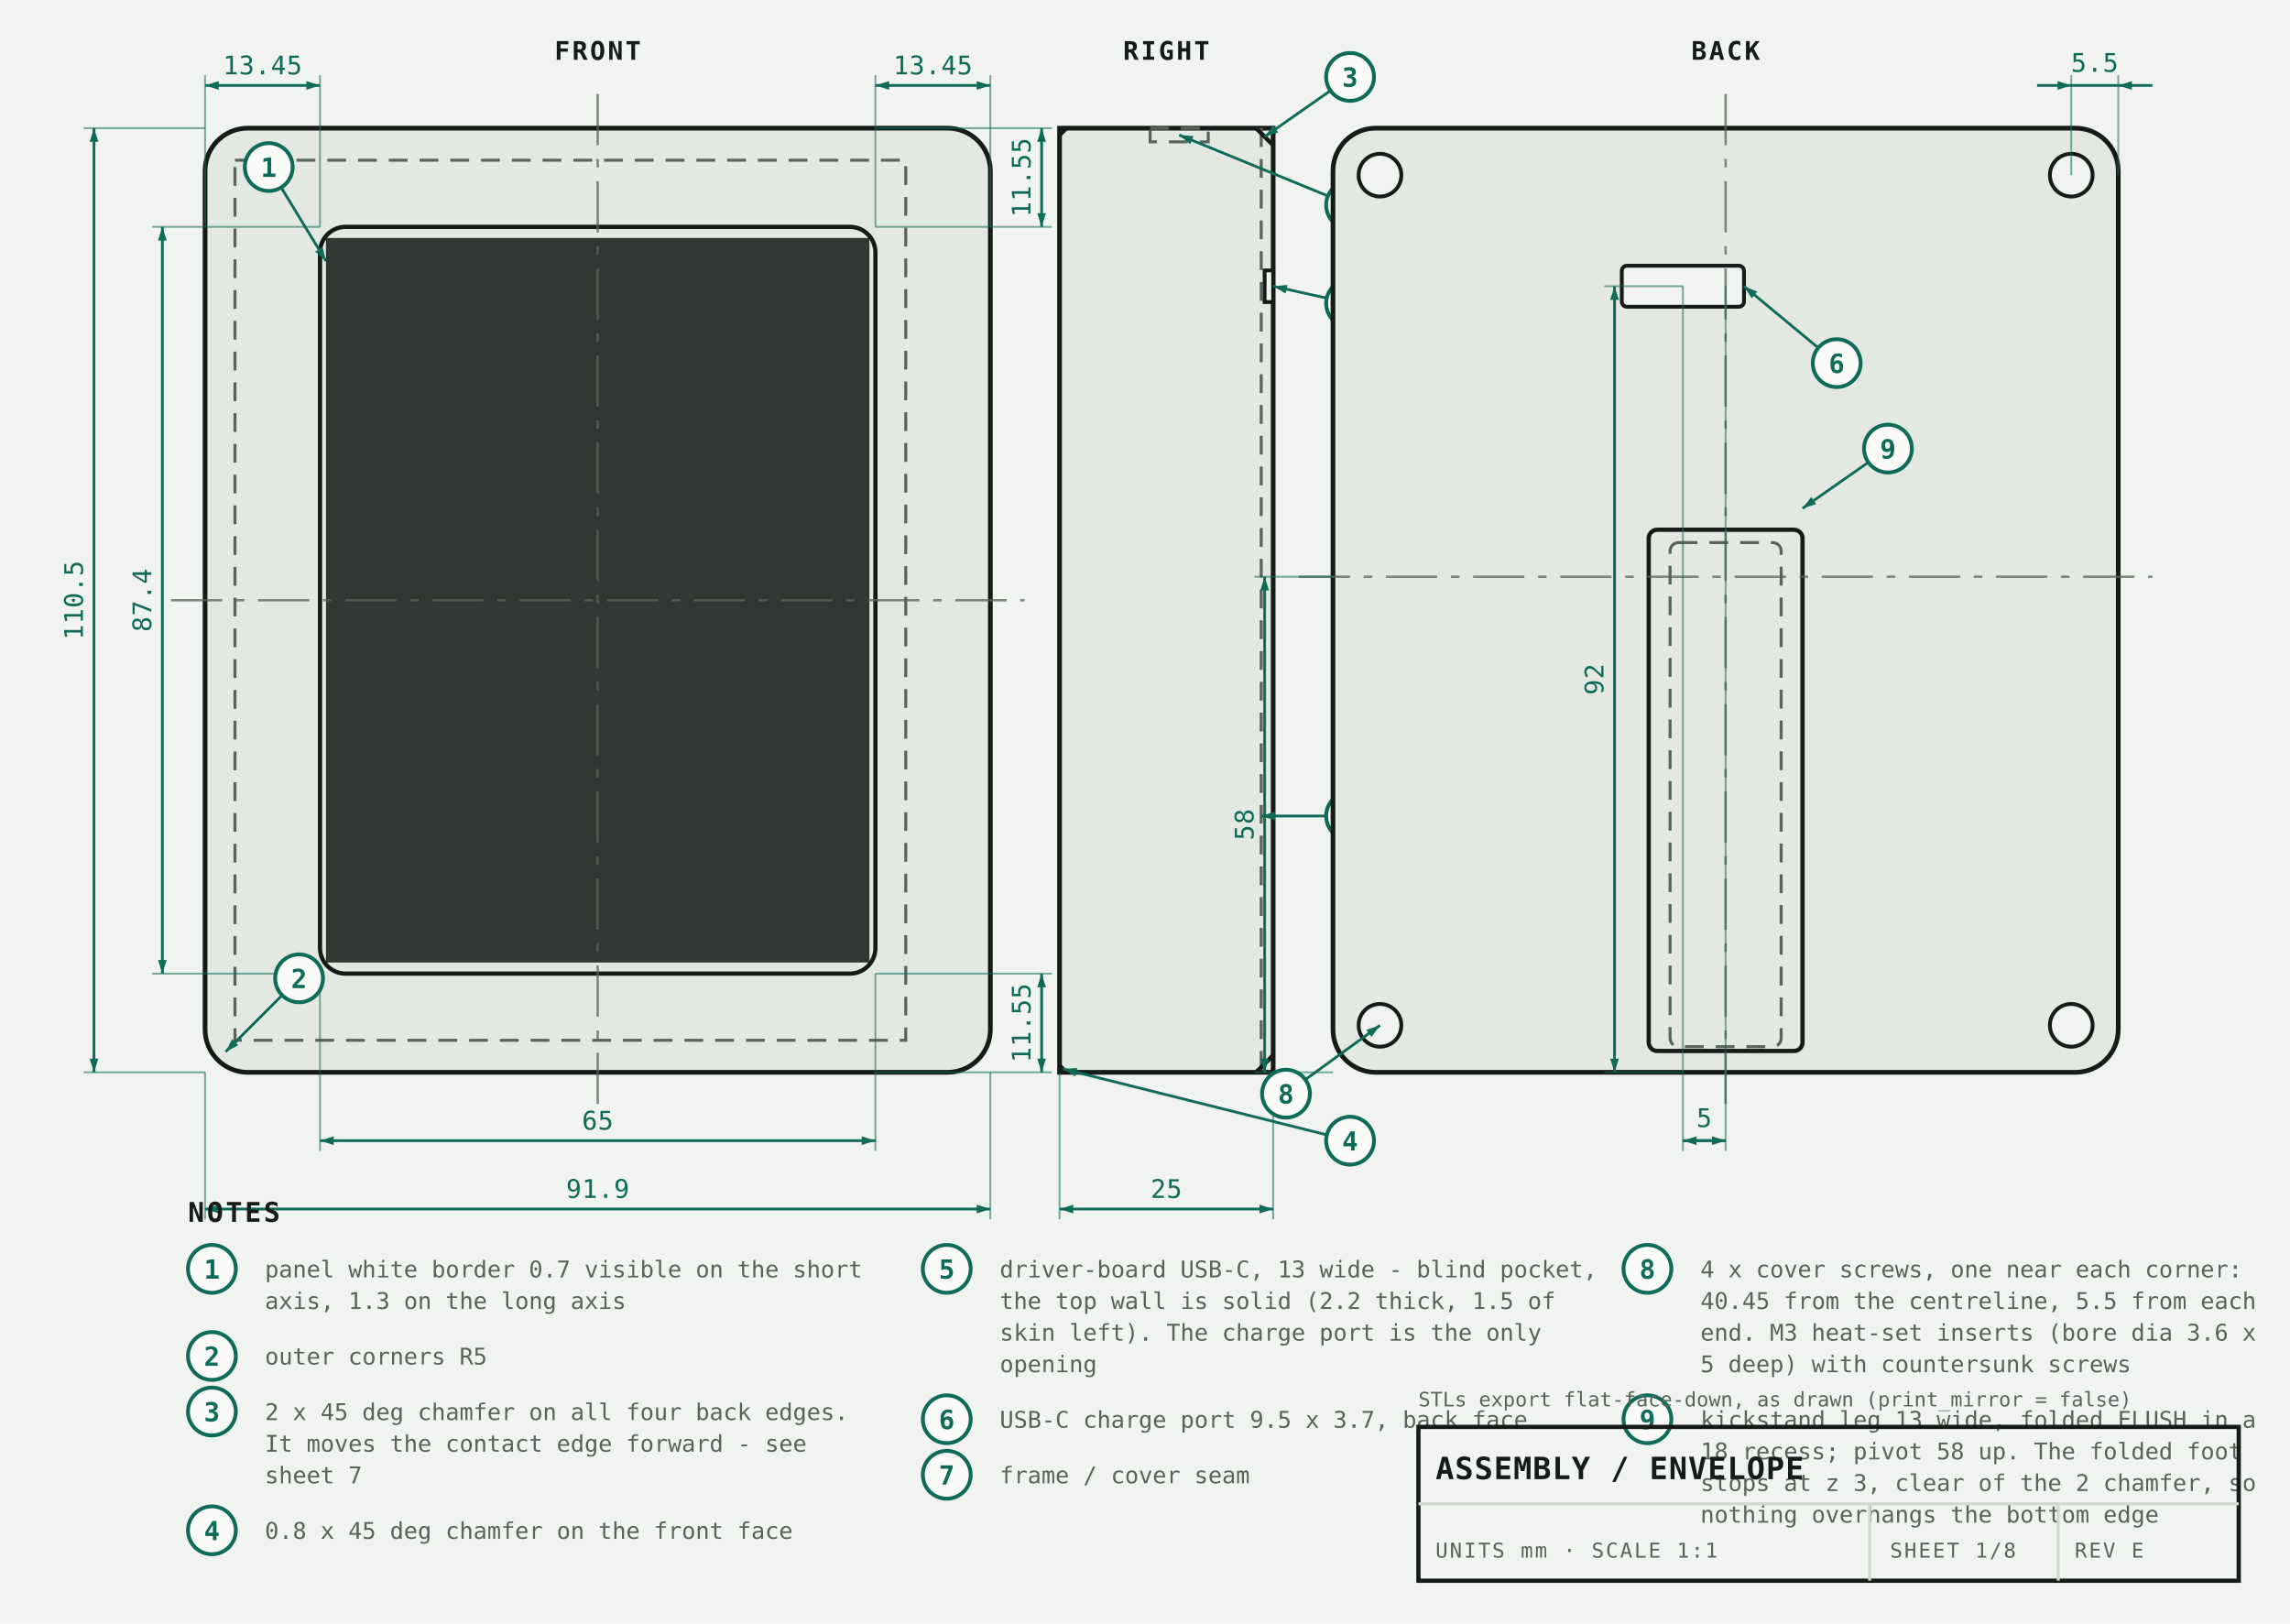
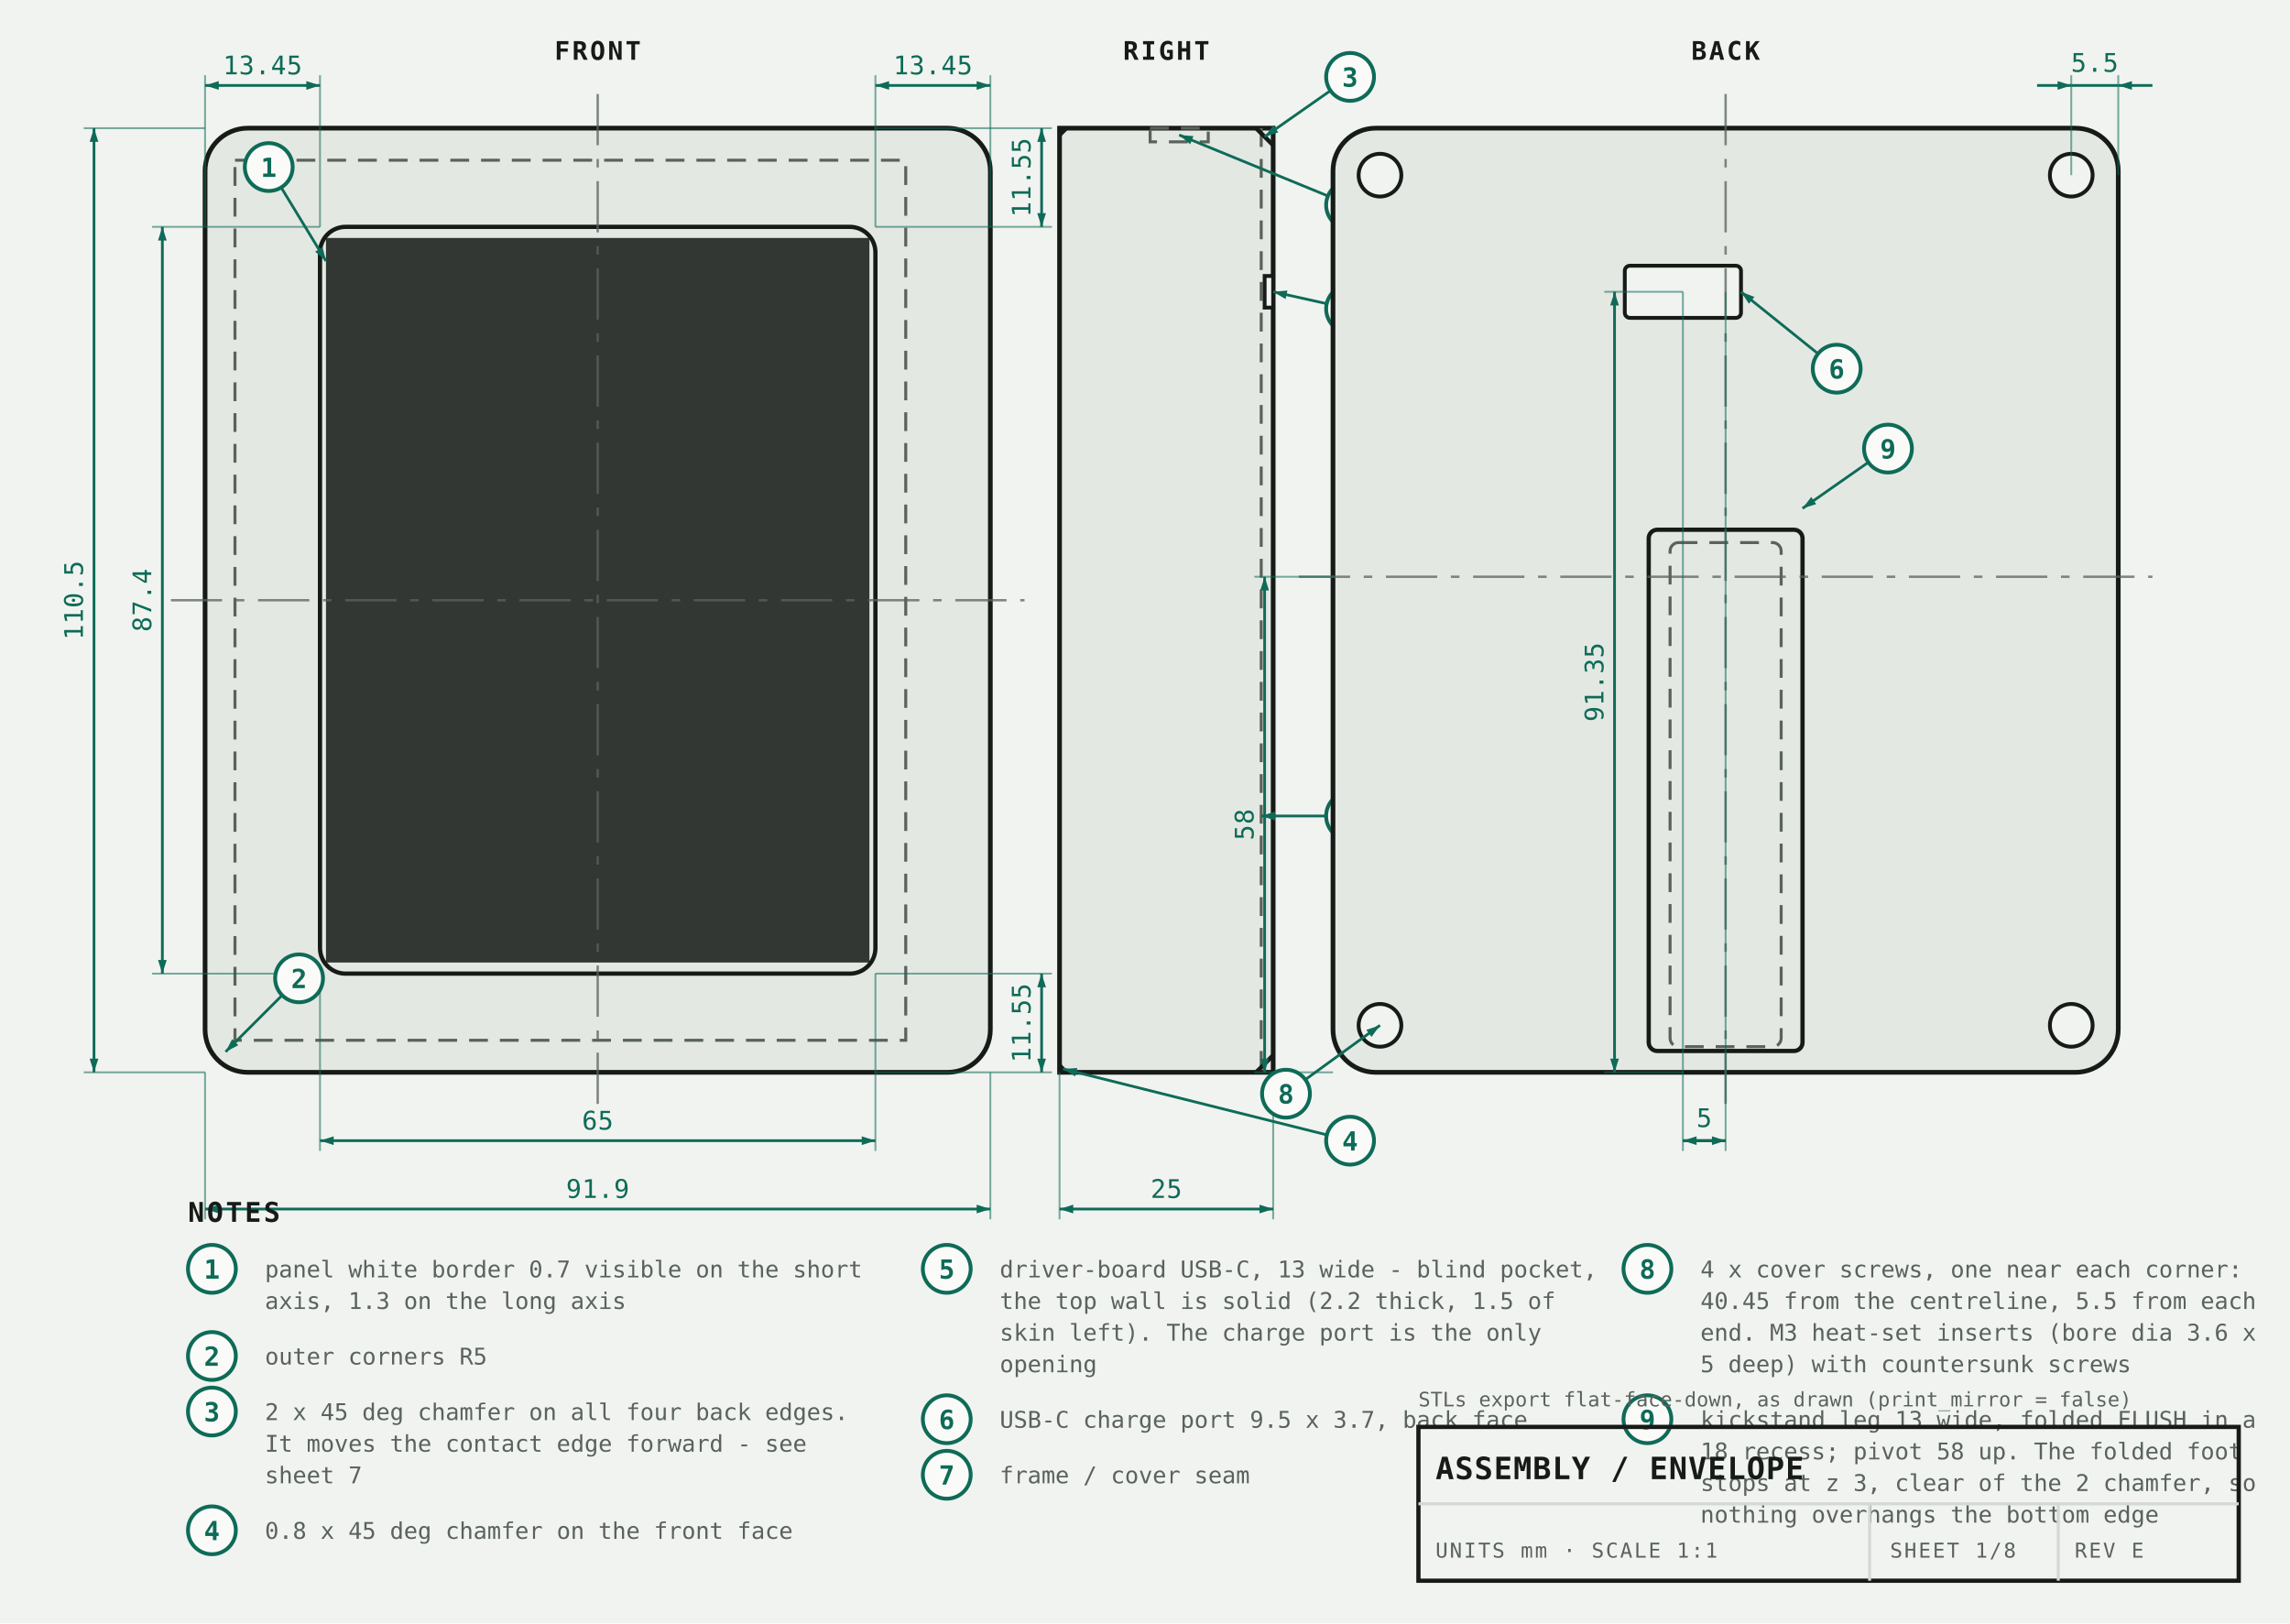
<svg xmlns="http://www.w3.org/2000/svg" class="dwg" width="1072" height="760" id="s1" viewBox="0 0 268 190" role="img">
  <style>
svg{font-family:"IBM Plex Mono",ui-monospace,monospace}
.bg{fill:#F1F3F0;stroke:none}
.part{fill:#E4E8E3;stroke:#171B18;stroke-width:.55}
.edge{fill:none;stroke:#171B18;stroke-width:.5}
.inkline{fill:none;stroke:#171B18;stroke-width:1.1}
.ghost{fill:none;stroke:#D3D8D2;stroke-width:.45}
.hid{fill:none;stroke:#59635C;stroke-width:.35;stroke-dasharray:2.2 1.4}
.cl{fill:none;stroke:#59635C;stroke-width:.28;stroke-dasharray:6 1.6 1 1.6;opacity:.75}
.cut{fill:#F1F3F0;stroke:#171B18;stroke-width:.45}
.ink{fill:#171B18;opacity:.86;stroke:none}
.glass{fill:#D9E4E6;stroke:#171B18;stroke-width:.4}
.pcb{fill:#CBDCCF;stroke:#171B18;stroke-width:.45}
.cell{fill:#D2D6D8;stroke:#171B18;stroke-width:.45}
.chg{fill:#C7D8E4;stroke:#171B18;stroke-width:.4}
.plat{fill:#EDEFEA;stroke:#59635C;stroke-width:.35}
.boss{fill:#DCE2DA;stroke:#59635C;stroke-width:.35}
.pad{fill:#D8DED6;stroke:#59635C;stroke-width:.35}
.voidfill{fill:#E7EAE5;stroke:#59635C;stroke-width:.35}
.warn{fill:none;stroke:#A8631A;stroke-width:.6;stroke-dasharray:2 1.2}
.wire{fill:none;stroke:#171B18;stroke-width:.62;stroke-linejoin:round}
.wire.ntc{stroke:#A8631A}
.clash{fill:#A8631A;fill-opacity:.30;stroke:#A8631A;stroke-width:.7}
.clashtxt{fill:#A8631A;font-weight:600;letter-spacing:.02em}
.res{fill:#FAFBF9;stroke:#171B18;stroke-width:.5}
.leg{stroke:#171B18;stroke-width:2.6;stroke-linecap:round;fill:none}
.table{stroke:#59635C;stroke-width:.6}
.com{fill:#A8631A;stroke:#171B18;stroke-width:.3}
.hl{stroke:#D3D8D2;stroke-width:.3;fill:none}
.hatch{opacity:.9}
.dim{fill:none;stroke:#0E6B57;stroke-width:.32}
.ext{fill:none;stroke:#0E6B57;stroke-width:.22;opacity:.55}
.arrow{fill:#0E6B57;stroke:none}
.dimtxt{fill:#0E6B57;letter-spacing:.02em}
.note{fill:#59635C}
.val{fill:#171B18;font-weight:600}
.val.warn{fill:#A8631A;stroke:none}
.balloon{fill:#FAFBF9;stroke:#0E6B57;stroke-width:.45}
.baltxt{fill:#0E6B57;font-weight:600;text-anchor:middle}
.vlabel{fill:#171B18;font-weight:600;letter-spacing:.09em}
.cmp{fill:#171B18;font-weight:600}
.cmpsub{fill:#59635C}
.tbframe{fill:none;stroke:#171B18;stroke-width:.5}
.tbrule{stroke:#D3D8D2;stroke-width:.35;fill:none}
.tbname{fill:#171B18;font-weight:700;letter-spacing:.03em}
.tbmeta{fill:#59635C;letter-spacing:.09em}
@media (prefers-color-scheme:dark){
svg{font-family:"IBM Plex Mono",ui-monospace,monospace}
.bg{fill:#0F1211;stroke:none}
.part{fill:#232A26;stroke:#E8ECE7;stroke-width:.55}
.edge{fill:none;stroke:#E8ECE7;stroke-width:.5}
.inkline{fill:none;stroke:#E8ECE7;stroke-width:1.1}
.ghost{fill:none;stroke:#2C332E;stroke-width:.45}
.hid{fill:none;stroke:#93A099;stroke-width:.35;stroke-dasharray:2.2 1.4}
.cl{fill:none;stroke:#93A099;stroke-width:.28;stroke-dasharray:6 1.6 1 1.6;opacity:.75}
.cut{fill:#0F1211;stroke:#E8ECE7;stroke-width:.45}
.ink{fill:#E8ECE7;opacity:.86;stroke:none}
.glass{fill:#243233;stroke:#E8ECE7;stroke-width:.4}
.pcb{fill:#1F3327;stroke:#E8ECE7;stroke-width:.45}
.cell{fill:#2A3033;stroke:#E8ECE7;stroke-width:.45}
.chg{fill:#1E2E3A;stroke:#E8ECE7;stroke-width:.4}
.plat{fill:#1C221E;stroke:#93A099;stroke-width:.35}
.boss{fill:#28302B;stroke:#93A099;stroke-width:.35}
.pad{fill:#2A322C;stroke:#93A099;stroke-width:.35}
.voidfill{fill:#101413;stroke:#93A099;stroke-width:.35}
.warn{fill:none;stroke:#E0A64B;stroke-width:.6;stroke-dasharray:2 1.2}
.wire{fill:none;stroke:#E8ECE7;stroke-width:.62;stroke-linejoin:round}
.wire.ntc{stroke:#E0A64B}
.clash{fill:#E0A64B;fill-opacity:.30;stroke:#E0A64B;stroke-width:.7}
.clashtxt{fill:#E0A64B;font-weight:600;letter-spacing:.02em}
.res{fill:#171B18;stroke:#E8ECE7;stroke-width:.5}
.leg{stroke:#E8ECE7;stroke-width:2.6;stroke-linecap:round;fill:none}
.table{stroke:#93A099;stroke-width:.6}
.com{fill:#E0A64B;stroke:#E8ECE7;stroke-width:.3}
.hl{stroke:#2C332E;stroke-width:.3;fill:none}
.hatch{opacity:.9}
.dim{fill:none;stroke:#57CFA9;stroke-width:.32}
.ext{fill:none;stroke:#57CFA9;stroke-width:.22;opacity:.55}
.arrow{fill:#57CFA9;stroke:none}
.dimtxt{fill:#57CFA9;letter-spacing:.02em}
.note{fill:#93A099}
.val{fill:#E8ECE7;font-weight:600}
.val.warn{fill:#E0A64B;stroke:none}
.balloon{fill:#171B18;stroke:#57CFA9;stroke-width:.45}
.baltxt{fill:#57CFA9;font-weight:600;text-anchor:middle}
.vlabel{fill:#E8ECE7;font-weight:600;letter-spacing:.09em}
.cmp{fill:#E8ECE7;font-weight:600}
.cmpsub{fill:#93A099}
.tbframe{fill:none;stroke:#E8ECE7;stroke-width:.5}
.tbrule{stroke:#2C332E;stroke-width:.35;fill:none}
.tbname{fill:#E8ECE7;font-weight:700;letter-spacing:.03em}
.tbmeta{fill:#93A099;letter-spacing:.09em}
}</style>
  <rect class="bg" x="0" y="0" width="268" height="190" />
  <rect class="part" x="24.00" y="15.00" width="91.90" height="110.50" rx="5.00" />
  <rect class="edge" x="37.45" y="26.55" width="65.00" height="87.40" rx="3.00" />
  <rect class="ink" x="38.15" y="27.85" width="63.60" height="84.80" rx="0.00" />
  <rect class="hid" x="27.50" y="18.75" width="78.50" height="103.00" rx="0.00" />
  <line class="cl" x1="69.95" y1="11.00" x2="69.95" y2="129.50" />
  <line class="cl" x1="20.00" y1="70.25" x2="119.90" y2="70.25" />
  <text class="vlabel" x="69.95" y="7.00" text-anchor="middle" font-size="3.0">FRONT</text>
  <line class="ext" x1="24.00" y1="125.50" x2="24.00" y2="142.70" />
  <line class="ext" x1="115.90" y1="125.50" x2="115.90" y2="142.70" />
  <line class="dim" x1="24.00" y1="141.50" x2="115.90" y2="141.50" />
  <path class="arrow" d="M24.00,141.50 L25.60,140.99 L25.60,142.01 Z" />
  <path class="arrow" d="M115.90,141.50 L114.30,142.01 L114.30,140.99 Z" />
  <text class="dimtxt" x="69.95" y="140.20" text-anchor="middle" font-size="3.0">91.9</text>
  <line class="ext" x1="24.00" y1="15.00" x2="9.80" y2="15.00" />
  <line class="ext" x1="24.00" y1="125.50" x2="9.80" y2="125.50" />
  <line class="dim" x1="11.00" y1="15.00" x2="11.00" y2="125.50" />
  <path class="arrow" d="M11.00,15.00 L11.51,16.60 L10.49,16.60 Z" />
  <path class="arrow" d="M11.00,125.50 L10.49,123.90 L11.51,123.90 Z" />
  <text class="dimtxt" x="9.70" y="70.25" text-anchor="middle" font-size="3.0" transform="rotate(-90 9.70 70.25)">110.5</text>
  <line class="ext" x1="37.45" y1="113.95" x2="37.45" y2="134.70" />
  <line class="ext" x1="102.45" y1="113.95" x2="102.45" y2="134.70" />
  <line class="dim" x1="37.45" y1="133.50" x2="102.45" y2="133.50" />
  <path class="arrow" d="M37.45,133.50 L39.05,132.99 L39.05,134.01 Z" />
  <path class="arrow" d="M102.45,133.50 L100.85,134.01 L100.85,132.99 Z" />
  <text class="dimtxt" x="69.95" y="132.20" text-anchor="middle" font-size="3.0">65</text>
  <line class="ext" x1="37.45" y1="26.55" x2="17.80" y2="26.55" />
  <line class="ext" x1="37.45" y1="113.95" x2="17.80" y2="113.95" />
  <line class="dim" x1="19.00" y1="26.55" x2="19.00" y2="113.95" />
  <path class="arrow" d="M19.00,26.55 L19.51,28.15 L18.49,28.15 Z" />
  <path class="arrow" d="M19.00,113.95 L18.49,112.35 L19.51,112.35 Z" />
  <text class="dimtxt" x="17.70" y="70.25" text-anchor="middle" font-size="3.0" transform="rotate(-90 17.70 70.25)">87.4</text>
  <line class="ext" x1="24.00" y1="26.55" x2="24.00" y2="8.80" />
  <line class="ext" x1="37.45" y1="26.55" x2="37.45" y2="8.80" />
  <line class="dim" x1="24.00" y1="10.00" x2="37.45" y2="10.00" />
  <path class="arrow" d="M24.00,10.00 L25.60,9.49 L25.60,10.51 Z" />
  <path class="arrow" d="M37.45,10.00 L35.85,10.51 L35.85,9.49 Z" />
  <text class="dimtxt" x="30.73" y="8.70" text-anchor="middle" font-size="3.0">13.45</text>
  <line class="ext" x1="102.45" y1="26.55" x2="102.45" y2="8.80" />
  <line class="ext" x1="115.90" y1="26.55" x2="115.90" y2="8.80" />
  <line class="dim" x1="102.45" y1="10.00" x2="115.90" y2="10.00" />
  <path class="arrow" d="M102.45,10.00 L104.05,9.49 L104.05,10.51 Z" />
  <path class="arrow" d="M115.90,10.00 L114.30,10.51 L114.30,9.49 Z" />
  <text class="dimtxt" x="109.18" y="8.70" text-anchor="middle" font-size="3.0">13.45</text>
  <line class="ext" x1="102.45" y1="15.00" x2="123.10" y2="15.00" />
  <line class="ext" x1="102.45" y1="26.55" x2="123.10" y2="26.55" />
  <line class="dim" x1="121.90" y1="15.00" x2="121.90" y2="26.55" />
  <path class="arrow" d="M121.90,15.00 L122.41,16.60 L121.39,16.60 Z" />
  <path class="arrow" d="M121.90,26.55 L121.39,24.95 L122.41,24.95 Z" />
  <text class="dimtxt" x="120.60" y="20.77" text-anchor="middle" font-size="3.0" transform="rotate(-90 120.60 20.77)">11.55</text>
  <line class="ext" x1="102.45" y1="113.95" x2="123.10" y2="113.95" />
  <line class="ext" x1="102.45" y1="125.50" x2="123.10" y2="125.50" />
  <line class="dim" x1="121.90" y1="113.95" x2="121.90" y2="125.50" />
  <path class="arrow" d="M121.90,113.95 L122.41,115.55 L121.39,115.55 Z" />
  <path class="arrow" d="M121.90,125.50 L121.39,123.90 L122.41,123.90 Z" />
  <text class="dimtxt" x="120.60" y="119.72" text-anchor="middle" font-size="3.0" transform="rotate(-90 120.60 119.72)">11.55</text>
  <line class="dim" x1="38.15" y1="30.55" x2="31.45" y2="19.55" />
  <path class="arrow" d="M38.15,30.55 L36.88,29.45 L37.75,28.92 Z" />
  <circle class="balloon" cx="31.45" cy="19.55" r="2.80" />
  <text class="baltxt" x="31.45" y="20.70" text-anchor="middle" font-size="3.1">1</text>
  <line class="dim" x1="26.40" y1="123.10" x2="35.00" y2="114.50" />
  <path class="arrow" d="M26.40,123.10 L27.17,121.61 L27.89,122.33 Z" />
  <circle class="balloon" cx="35.00" cy="114.50" r="2.80" />
  <text class="baltxt" x="35.00" y="115.65" text-anchor="middle" font-size="3.1">2</text>
  <rect class="part" x="124.00" y="15.00" width="25.00" height="110.50" rx="0.00" />
  <line class="hid" x1="147.60" y1="15.00" x2="147.60" y2="125.50" />
  <line class="edge" x1="124.00" y1="15.80" x2="124.80" y2="15.00" />
  <line class="edge" x1="124.00" y1="124.70" x2="124.80" y2="125.50" />
  <line class="edge" x1="147.00" y1="15.00" x2="149.00" y2="17.00" />
  <line class="edge" x1="147.00" y1="125.50" x2="149.00" y2="123.50" />
  <rect class="hid" x="134.60" y="15.00" width="6.80" height="1.60" rx="0.00" />
-   <rect class="cut" x="148.00" y="31.65" width="1.00" height="3.70" rx="0.00" />
+   <rect class="cut" x="148.00" y="32.30" width="1.00" height="3.70" rx="0.00" />
  <text class="vlabel" x="136.50" y="7.00" text-anchor="middle" font-size="3.0">RIGHT</text>
  <line class="ext" x1="124.00" y1="125.50" x2="124.00" y2="142.70" />
  <line class="ext" x1="149.00" y1="125.50" x2="149.00" y2="142.70" />
  <line class="dim" x1="124.00" y1="141.50" x2="149.00" y2="141.50" />
  <path class="arrow" d="M124.00,141.50 L125.60,140.99 L125.60,142.01 Z" />
  <path class="arrow" d="M149.00,141.50 L147.40,142.01 L147.40,140.99 Z" />
  <text class="dimtxt" x="136.50" y="140.20" text-anchor="middle" font-size="3.0">25</text>
  <line class="dim" x1="148.00" y1="16.00" x2="158.00" y2="9.00" />
  <path class="arrow" d="M148.00,16.00 L149.02,14.66 L149.60,15.50 Z" />
  <circle class="balloon" cx="158.00" cy="9.00" r="2.80" />
  <text class="baltxt" x="158.00" y="10.15" text-anchor="middle" font-size="3.1">3</text>
  <line class="dim" x1="124.40" y1="125.10" x2="158.00" y2="133.50" />
  <path class="arrow" d="M124.40,125.10 L126.08,124.99 L125.83,125.98 Z" />
  <circle class="balloon" cx="158.00" cy="133.50" r="2.80" />
  <text class="baltxt" x="158.00" y="134.65" text-anchor="middle" font-size="3.1">4</text>
  <line class="dim" x1="138.00" y1="15.80" x2="158.00" y2="24.00" />
  <path class="arrow" d="M138.00,15.80 L139.67,15.93 L139.29,16.88 Z" />
  <circle class="balloon" cx="158.00" cy="24.00" r="2.80" />
  <text class="baltxt" x="158.00" y="25.15" text-anchor="middle" font-size="3.1">5</text>
-   <line class="dim" x1="149.00" y1="33.50" x2="158.00" y2="35.50" />
-   <path class="arrow" d="M149.00,33.50 L150.67,33.35 L150.45,34.35 Z" />
-   <circle class="balloon" cx="158.00" cy="35.50" r="2.80" />
-   <text class="baltxt" x="158.00" y="36.65" text-anchor="middle" font-size="3.1">6</text>
+   <line class="dim" x1="149.00" y1="34.15" x2="158.00" y2="36.15" />
+   <path class="arrow" d="M149.00,34.15 L150.67,34.00 L150.45,35.00 Z" />
+   <circle class="balloon" cx="158.00" cy="36.15" r="2.80" />
+   <text class="baltxt" x="158.00" y="37.30" text-anchor="middle" font-size="3.1">6</text>
  <line class="dim" x1="147.60" y1="95.50" x2="158.00" y2="95.50" />
  <path class="arrow" d="M147.60,95.50 L149.20,94.99 L149.20,96.01 Z" />
  <circle class="balloon" cx="158.00" cy="95.50" r="2.80" />
  <text class="baltxt" x="158.00" y="96.65" text-anchor="middle" font-size="3.1">7</text>
  <rect class="part" x="156.00" y="15.00" width="91.90" height="110.50" rx="5.00" />
  <rect class="edge" x="192.95" y="62.00" width="18.00" height="61.00" rx="1.00" />
  <rect class="hid" x="195.45" y="63.50" width="13.00" height="59.00" rx="1.00" />
-   <rect class="cut" x="189.80" y="31.10" width="14.30" height="4.80" rx="0.60" />
+   <rect class="cut" x="190.15" y="31.10" width="13.60" height="6.10" rx="0.60" />
  <circle class="cut" cx="161.50" cy="120.00" r="2.50" />
  <circle class="cut" cx="242.40" cy="120.00" r="2.50" />
  <circle class="cut" cx="161.50" cy="20.50" r="2.50" />
  <circle class="cut" cx="242.40" cy="20.50" r="2.50" />
  <line class="cl" x1="201.95" y1="11.00" x2="201.95" y2="129.50" />
  <line class="cl" x1="152.00" y1="67.50" x2="251.90" y2="67.50" />
  <text class="vlabel" x="201.95" y="7.00" text-anchor="middle" font-size="3.0">BACK</text>
  <line class="ext" x1="156.00" y1="67.50" x2="146.80" y2="67.50" />
  <line class="ext" x1="156.00" y1="125.50" x2="146.80" y2="125.50" />
  <line class="dim" x1="148.00" y1="67.50" x2="148.00" y2="125.50" />
  <path class="arrow" d="M148.00,67.50 L148.51,69.10 L147.49,69.10 Z" />
  <path class="arrow" d="M148.00,125.50 L147.49,123.90 L148.51,123.90 Z" />
  <text class="dimtxt" x="146.70" y="96.50" text-anchor="middle" font-size="3.0" transform="rotate(-90 146.70 96.50)">58</text>
-   <line class="ext" x1="201.95" y1="33.50" x2="201.95" y2="134.70" />
-   <line class="ext" x1="196.95" y1="33.50" x2="196.95" y2="134.70" />
+   <line class="ext" x1="201.95" y1="34.15" x2="201.95" y2="134.70" />
+   <line class="ext" x1="196.95" y1="34.15" x2="196.95" y2="134.70" />
  <line class="dim" x1="201.95" y1="133.50" x2="196.95" y2="133.50" />
  <line class="dim" x1="197.95" y1="133.50" x2="201.95" y2="133.50" />
  <line class="dim" x1="196.95" y1="133.50" x2="200.95" y2="133.50" />
  <path class="arrow" d="M201.95,133.50 L200.35,134.01 L200.35,132.99 Z" />
  <path class="arrow" d="M196.95,133.50 L198.55,132.99 L198.55,134.01 Z" />
  <text class="dimtxt" x="199.45" y="131.90" text-anchor="middle" font-size="3.0">5</text>
-   <line class="ext" x1="196.95" y1="33.50" x2="187.75" y2="33.50" />
+   <line class="ext" x1="196.95" y1="34.15" x2="187.75" y2="34.15" />
  <line class="ext" x1="196.95" y1="125.50" x2="187.75" y2="125.50" />
-   <line class="dim" x1="188.95" y1="33.50" x2="188.95" y2="125.50" />
-   <path class="arrow" d="M188.95,33.50 L189.46,35.10 L188.44,35.10 Z" />
+   <line class="dim" x1="188.95" y1="34.15" x2="188.95" y2="125.50" />
+   <path class="arrow" d="M188.95,34.15 L189.46,35.75 L188.44,35.75 Z" />
  <path class="arrow" d="M188.95,125.50 L188.44,123.90 L189.46,123.90 Z" />
-   <text class="dimtxt" x="187.65" y="79.50" text-anchor="middle" font-size="3.0" transform="rotate(-90 187.65 79.50)">92</text>
+   <text class="dimtxt" x="187.65" y="79.83" text-anchor="middle" font-size="3.0" transform="rotate(-90 187.65 79.83)">91.35</text>
  <line class="ext" x1="242.40" y1="20.50" x2="242.40" y2="8.80" />
  <line class="ext" x1="247.90" y1="20.50" x2="247.90" y2="8.80" />
  <line class="dim" x1="242.40" y1="10.00" x2="247.90" y2="10.00" />
  <line class="dim" x1="238.40" y1="10.00" x2="242.40" y2="10.00" />
  <line class="dim" x1="247.90" y1="10.00" x2="251.90" y2="10.00" />
  <path class="arrow" d="M242.40,10.00 L240.80,10.51 L240.80,9.49 Z" />
  <path class="arrow" d="M247.90,10.00 L249.50,9.49 L249.50,10.51 Z" />
  <text class="dimtxt" x="245.15" y="8.40" text-anchor="middle" font-size="3.0">5.5</text>
-   <line class="dim" x1="204.10" y1="33.50" x2="214.95" y2="42.50" />
-   <path class="arrow" d="M204.10,33.50 L205.66,34.13 L205.00,34.92 Z" />
-   <circle class="balloon" cx="214.95" cy="42.50" r="2.80" />
-   <text class="baltxt" x="214.95" y="43.65" text-anchor="middle" font-size="3.1">6</text>
+   <line class="dim" x1="203.75" y1="34.15" x2="214.95" y2="43.15" />
+   <path class="arrow" d="M203.75,34.15 L205.32,34.75 L204.68,35.55 Z" />
+   <circle class="balloon" cx="214.95" cy="43.15" r="2.80" />
+   <text class="baltxt" x="214.95" y="44.30" text-anchor="middle" font-size="3.1">6</text>
  <line class="dim" x1="161.50" y1="120.00" x2="150.50" y2="128.00" />
  <path class="arrow" d="M161.50,120.00 L160.51,121.36 L159.90,120.53 Z" />
  <circle class="balloon" cx="150.50" cy="128.00" r="2.80" />
  <text class="baltxt" x="150.50" y="129.15" text-anchor="middle" font-size="3.1">8</text>
  <line class="dim" x1="210.95" y1="59.50" x2="220.95" y2="52.50" />
  <path class="arrow" d="M210.95,59.50 L211.97,58.16 L212.55,59.00 Z" />
  <circle class="balloon" cx="220.95" cy="52.50" r="2.80" />
  <text class="baltxt" x="220.95" y="53.65" text-anchor="middle" font-size="3.1">9</text>
  <text class="vlabel" x="22.00" y="143.00" text-anchor="start" font-size="3.2">NOTES</text>
  <circle class="balloon" cx="24.80" cy="148.50" r="2.80" />
  <text class="baltxt" x="24.80" y="149.65" text-anchor="middle" font-size="3.1">1</text>
  <text class="note" x="31.00" y="149.50" text-anchor="start" font-size="2.7">panel white border 0.7 visible on the short</text>
  <text class="note" x="31.00" y="153.20" text-anchor="start" font-size="2.7">axis, 1.3 on the long axis</text>
  <circle class="balloon" cx="24.80" cy="158.70" r="2.80" />
  <text class="baltxt" x="24.80" y="159.85" text-anchor="middle" font-size="3.1">2</text>
  <text class="note" x="31.00" y="159.70" text-anchor="start" font-size="2.7">outer corners R5</text>
  <circle class="balloon" cx="24.80" cy="165.20" r="2.80" />
  <text class="baltxt" x="24.80" y="166.35" text-anchor="middle" font-size="3.1">3</text>
  <text class="note" x="31.00" y="166.20" text-anchor="start" font-size="2.7">2 x 45 deg chamfer on all four back edges.</text>
  <text class="note" x="31.00" y="169.90" text-anchor="start" font-size="2.7">It moves the contact edge forward - see</text>
  <text class="note" x="31.00" y="173.60" text-anchor="start" font-size="2.7">sheet 7</text>
  <circle class="balloon" cx="24.80" cy="179.10" r="2.80" />
  <text class="baltxt" x="24.80" y="180.25" text-anchor="middle" font-size="3.1">4</text>
  <text class="note" x="31.00" y="180.10" text-anchor="start" font-size="2.7">0.8 x 45 deg chamfer on the front face</text>
  <text class="vlabel" x="108.00" y="143.00" text-anchor="start" font-size="3.2"> </text>
  <circle class="balloon" cx="110.80" cy="148.50" r="2.80" />
  <text class="baltxt" x="110.80" y="149.65" text-anchor="middle" font-size="3.1">5</text>
  <text class="note" x="117.00" y="149.50" text-anchor="start" font-size="2.7">driver-board USB-C, 13 wide - blind pocket,</text>
  <text class="note" x="117.00" y="153.20" text-anchor="start" font-size="2.7">the top wall is solid (2.2 thick, 1.5 of</text>
  <text class="note" x="117.00" y="156.90" text-anchor="start" font-size="2.7">skin left). The charge port is the only</text>
  <text class="note" x="117.00" y="160.60" text-anchor="start" font-size="2.7">opening</text>
  <circle class="balloon" cx="110.80" cy="166.10" r="2.80" />
  <text class="baltxt" x="110.80" y="167.25" text-anchor="middle" font-size="3.1">6</text>
  <text class="note" x="117.00" y="167.10" text-anchor="start" font-size="2.7">USB-C charge port 9.5 x 3.7, back face</text>
  <circle class="balloon" cx="110.80" cy="172.60" r="2.80" />
  <text class="baltxt" x="110.80" y="173.75" text-anchor="middle" font-size="3.1">7</text>
  <text class="note" x="117.00" y="173.60" text-anchor="start" font-size="2.7">frame / cover seam</text>
  <text class="vlabel" x="190.00" y="143.00" text-anchor="start" font-size="3.2"> </text>
  <circle class="balloon" cx="192.80" cy="148.50" r="2.80" />
  <text class="baltxt" x="192.80" y="149.65" text-anchor="middle" font-size="3.1">8</text>
  <text class="note" x="199.00" y="149.50" text-anchor="start" font-size="2.7">4 x cover screws, one near each corner:</text>
  <text class="note" x="199.00" y="153.20" text-anchor="start" font-size="2.7">40.45 from the centreline, 5.5 from each</text>
  <text class="note" x="199.00" y="156.90" text-anchor="start" font-size="2.7">end. M3 heat-set inserts (bore dia 3.6 x</text>
  <text class="note" x="199.00" y="160.60" text-anchor="start" font-size="2.7">5 deep) with countersunk screws</text>
  <circle class="balloon" cx="192.80" cy="166.10" r="2.80" />
  <text class="baltxt" x="192.80" y="167.25" text-anchor="middle" font-size="3.1">9</text>
  <text class="note" x="199.00" y="167.10" text-anchor="start" font-size="2.7">kickstand leg 13 wide, folded FLUSH in a</text>
  <text class="note" x="199.00" y="170.80" text-anchor="start" font-size="2.7">18 recess; pivot 58 up. The folded foot</text>
  <text class="note" x="199.00" y="174.50" text-anchor="start" font-size="2.7">stops at z 3, clear of the 2 chamfer, so</text>
  <text class="note" x="199.00" y="178.20" text-anchor="start" font-size="2.7">nothing overhangs the bottom edge</text>
  <text class="note" x="166.00" y="164.60" text-anchor="start" font-size="2.35">STLs export flat-face-down, as drawn (print_mirror = false)</text>
  <rect class="tbframe" x="166.00" y="167.00" width="96.00" height="18.00" rx="0.00" />
  <line class="tbrule" x1="166.00" y1="176.00" x2="262.00" y2="176.00" />
  <line class="tbrule" x1="218.80" y1="176.00" x2="218.80" y2="185.00" />
  <line class="tbrule" x1="240.88" y1="176.00" x2="240.88" y2="185.00" />
  <text class="tbname" x="168.00" y="173.12" text-anchor="start" font-size="3.6">ASSEMBLY / ENVELOPE</text>
  <text class="tbmeta" x="168.00" y="182.30" text-anchor="start" font-size="2.4">UNITS mm · SCALE 1:1</text>
  <text class="tbmeta" x="221.20" y="182.30" text-anchor="start" font-size="2.4">SHEET 1/8</text>
  <text class="tbmeta" x="242.80" y="182.30" text-anchor="start" font-size="2.4">REV E</text>
</svg>
